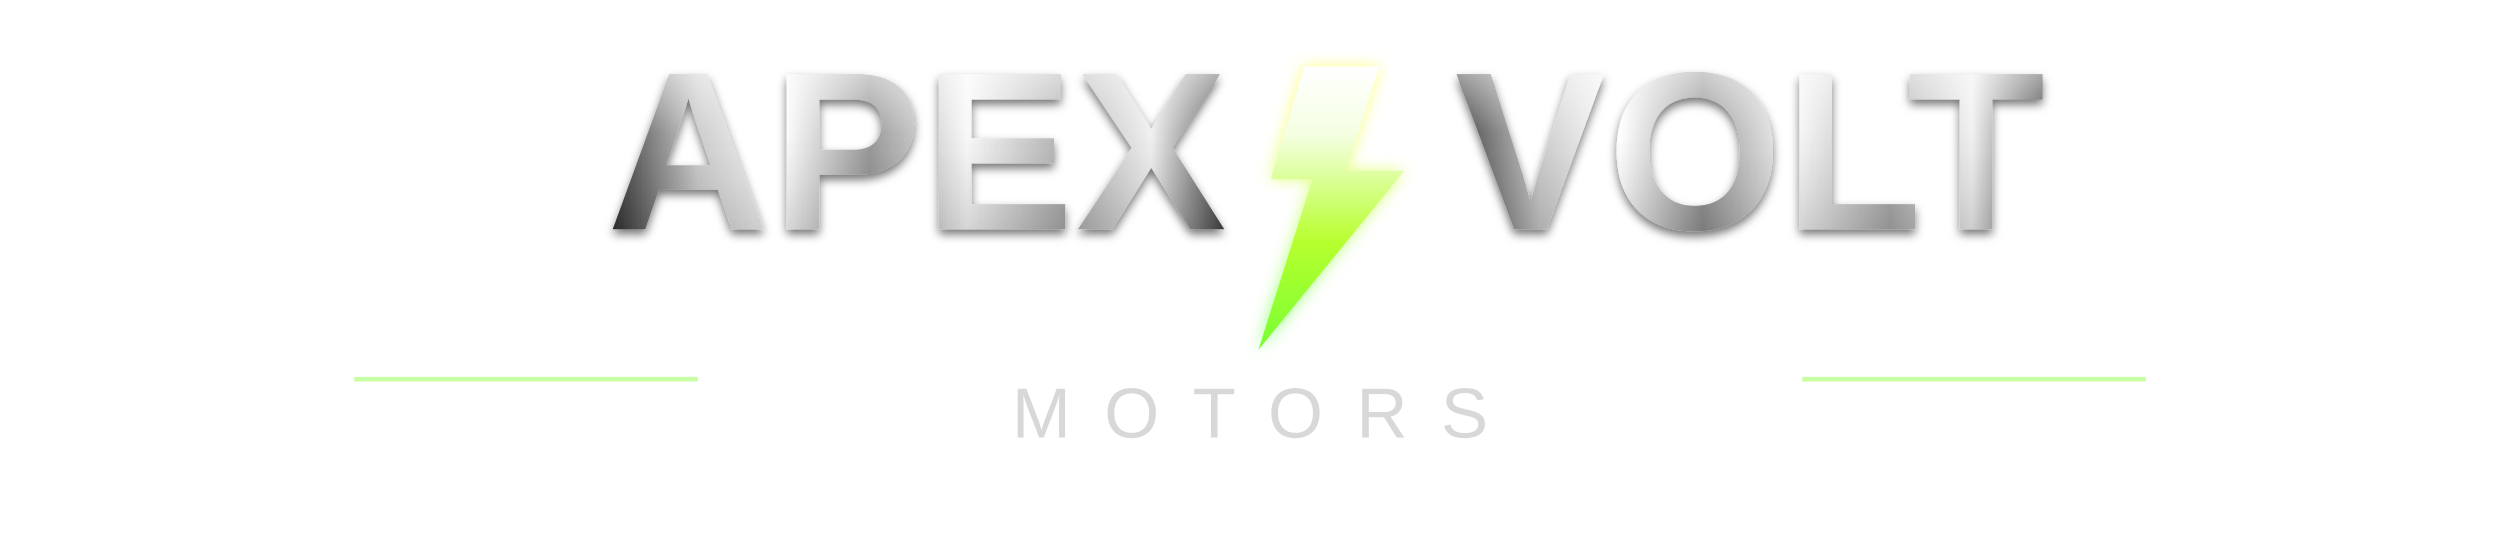
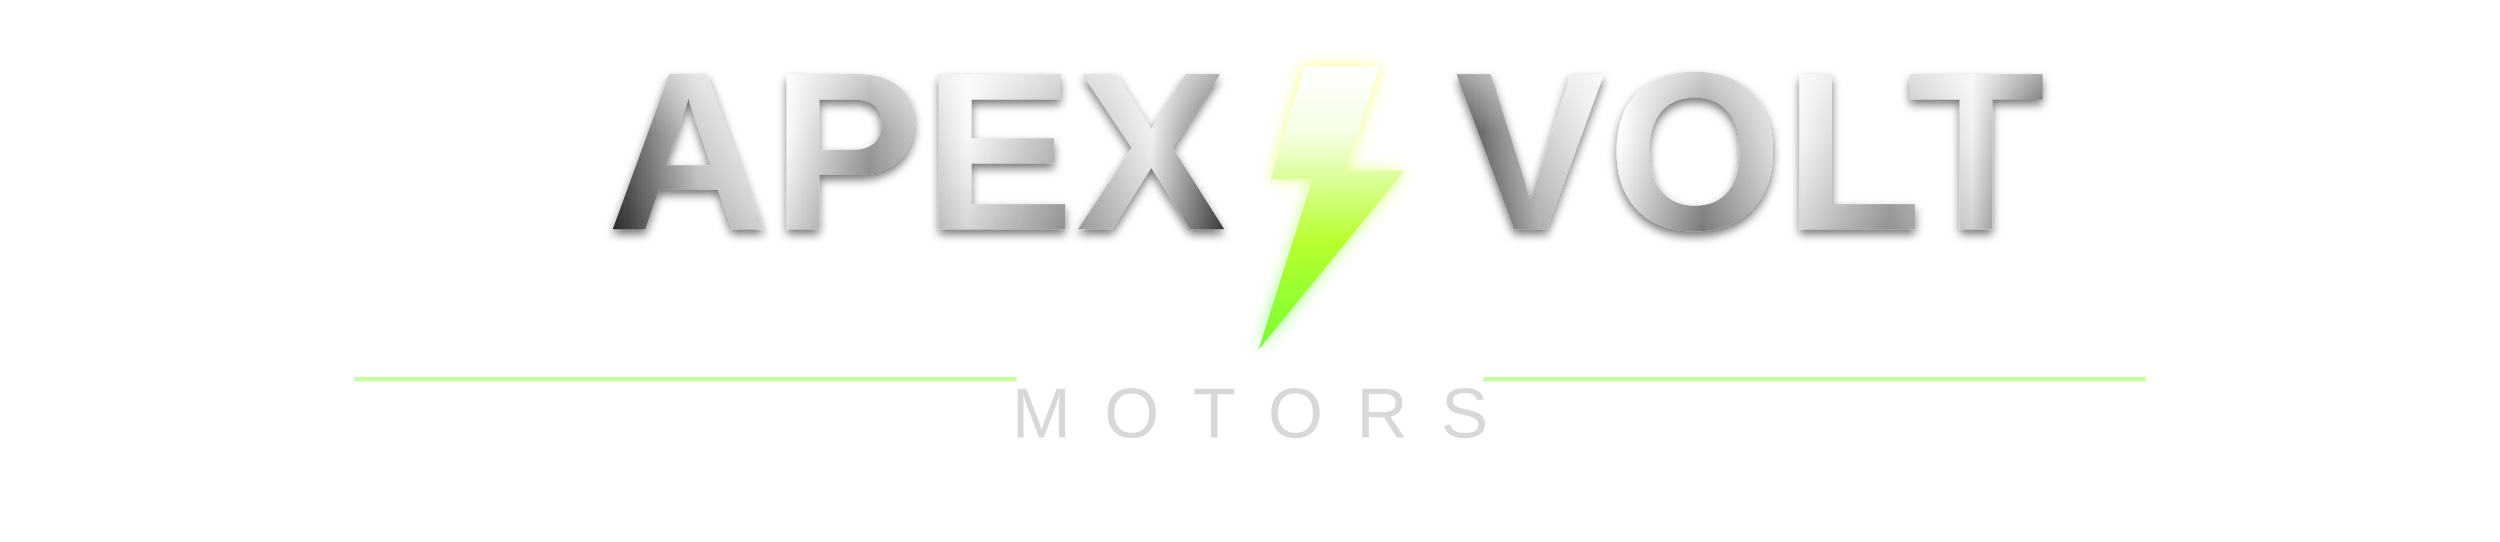
<svg xmlns="http://www.w3.org/2000/svg" width="1200" height="260" viewBox="0 0 1200 260">
  <defs>
    <linearGradient id="chromeMain" x1="0%" y1="0%" x2="100%" y2="0%">
      <stop offset="0%" stop-color="#2f2f2f" />
      <stop offset="14%" stop-color="#c8c8c8" />
      <stop offset="28%" stop-color="#ffffff" />
      <stop offset="42%" stop-color="#8f8f8f" />
      <stop offset="58%" stop-color="#f8f8f8" />
      <stop offset="74%" stop-color="#a8a8a8" />
      <stop offset="88%" stop-color="#efefef" />
      <stop offset="100%" stop-color="#404040" />
    </linearGradient>
    <linearGradient id="chromeTop" x1="0%" y1="0%" x2="0%" y2="100%">
      <stop offset="0%" stop-color="#ffffff" stop-opacity="0.96" />
      <stop offset="38%" stop-color="#ffffff" stop-opacity="0.18" />
      <stop offset="100%" stop-color="#000000" stop-opacity="0.24" />
    </linearGradient>
    <linearGradient id="boltFill" x1="0%" y1="0%" x2="0%" y2="100%">
      <stop offset="0%" stop-color="#ffffff" />
      <stop offset="24%" stop-color="#f4ffe2" />
      <stop offset="62%" stop-color="#b7ff2d" />
      <stop offset="100%" stop-color="#77ff33" />
    </linearGradient>
    <filter id="shadow" x="-20%" y="-20%" width="140%" height="180%">
      <feDropShadow dx="0" dy="2.4" stdDeviation="2.4" flood-color="#000000" flood-opacity="0.55" />
    </filter>
    <filter id="greenGlow" x="-80%" y="-80%" width="260%" height="260%">
      <feGaussianBlur stdDeviation="3.6" result="blur" />
      <feColorMatrix in="blur" type="matrix" values="1 0 0 0 0                 0 1 0 0 0.95                 0 0 0 0 0.15                 0 0 0 0.88 0" />
      <feMerge>
        <feMergeNode />
        <feMergeNode in="SourceGraphic" />
      </feMerge>
    </filter>
    <style>
      .word {
        font-family: Arial, Helvetica, sans-serif;
        font-weight: 800;
        font-size: 108px;
        letter-spacing: 1px;
        fill: url(#chromeMain);
        filter: url(#shadow);
      }

      .wordHighlight {
        font-family: Arial, Helvetica, sans-serif;
        font-weight: 800;
        font-size: 108px;
        letter-spacing: 1px;
        fill: url(#chromeTop);
        opacity: 0.58;
      }

      .motors {
        font-family: Arial, Helvetica, sans-serif;
        font-weight: 500;
        font-size: 34px;
        letter-spacing: 16px;
        fill: #d8d8d8;
      }
    </style>
  </defs>
  <g transform="translate(600 110)" text-anchor="middle">
    <text class="word" x="-160" y="0">APEX</text>
    <text class="wordHighlight" x="-160" y="0">APEX</text>
    <text class="word" x="240" y="0">VOLT</text>
    <text class="wordHighlight" x="240" y="0">VOLT</text>
    <g transform="translate(0 -78)" filter="url(#greenGlow)">
      <path d="M26 0 L10 54 L30 54 L4 136 L74 50 L46 50 L62 0 Z" fill="url(#boltFill)" />
    </g>
-     <line x1="-430" y1="72" x2="-265" y2="72" stroke="#8dff42" stroke-opacity="0.48" stroke-width="2.2" />
-     <line x1="265" y1="72" x2="430" y2="72" stroke="#8dff42" stroke-opacity="0.48" stroke-width="2.2" />
+     <line x1="-430" y1="72" x2="-112" y2="72" stroke="#8dff42" stroke-opacity="0.48" stroke-width="2.2" />
+     <line x1="112" y1="72" x2="430" y2="72" stroke="#8dff42" stroke-opacity="0.48" stroke-width="2.2" />
    <text class="motors" x="0" y="100">MOTORS</text>
  </g>
</svg>
